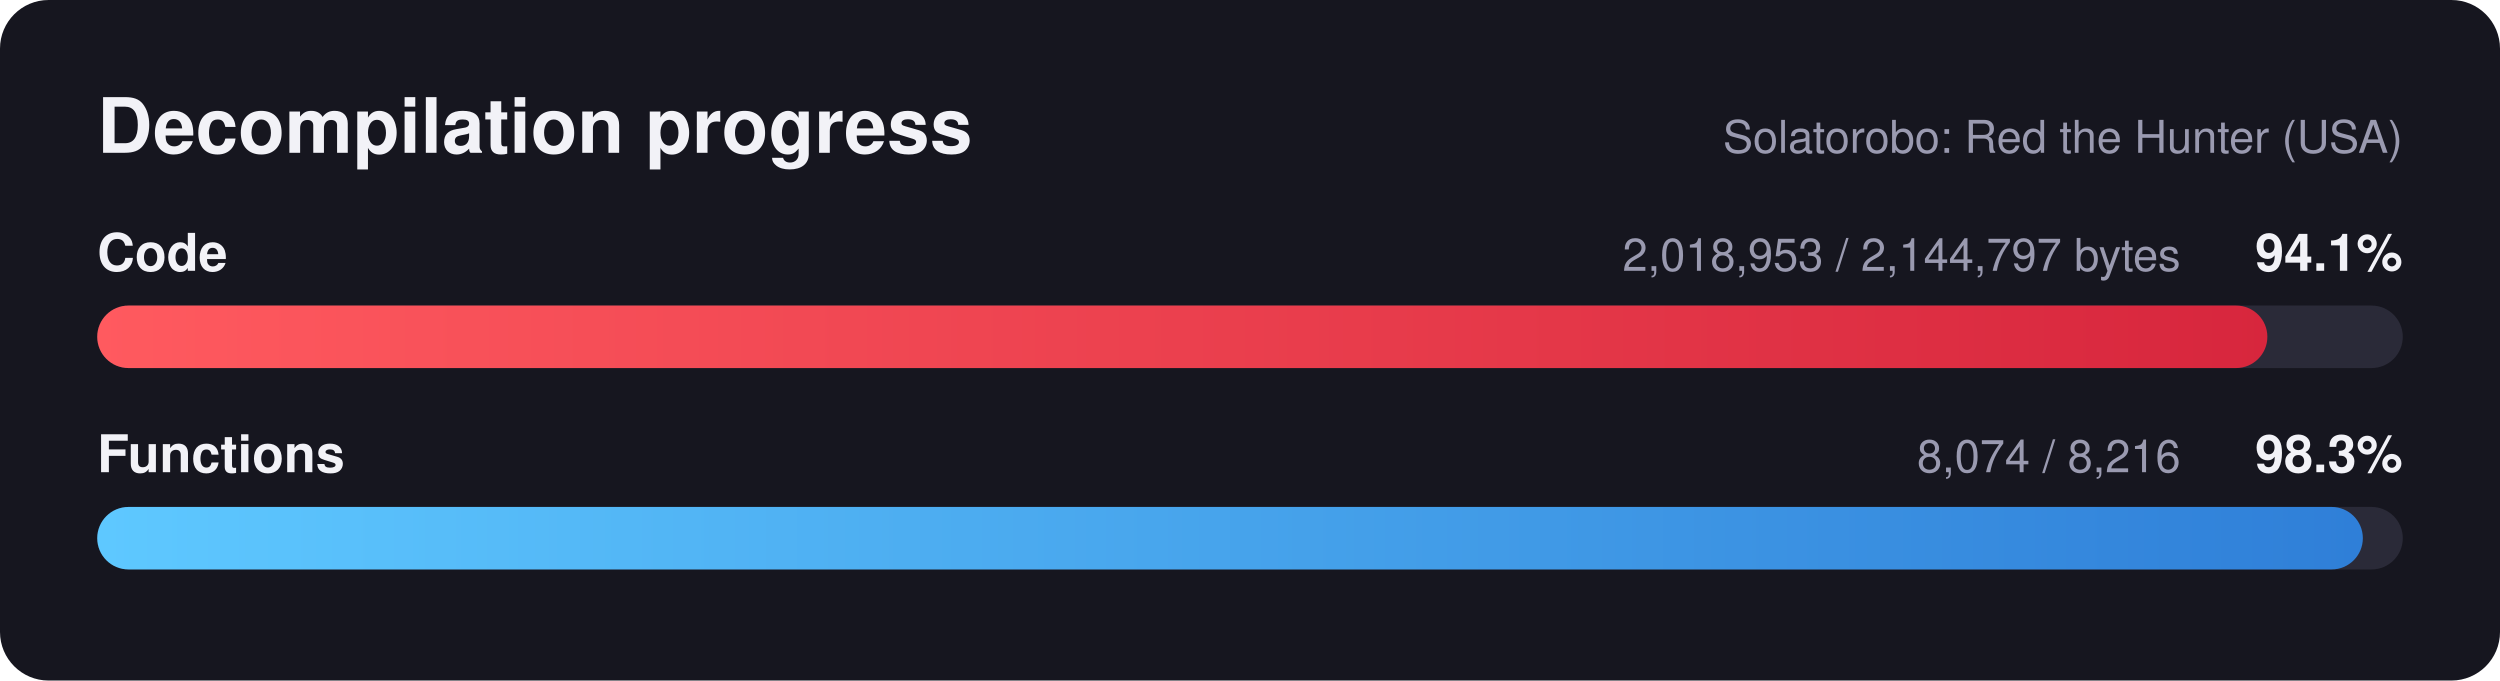
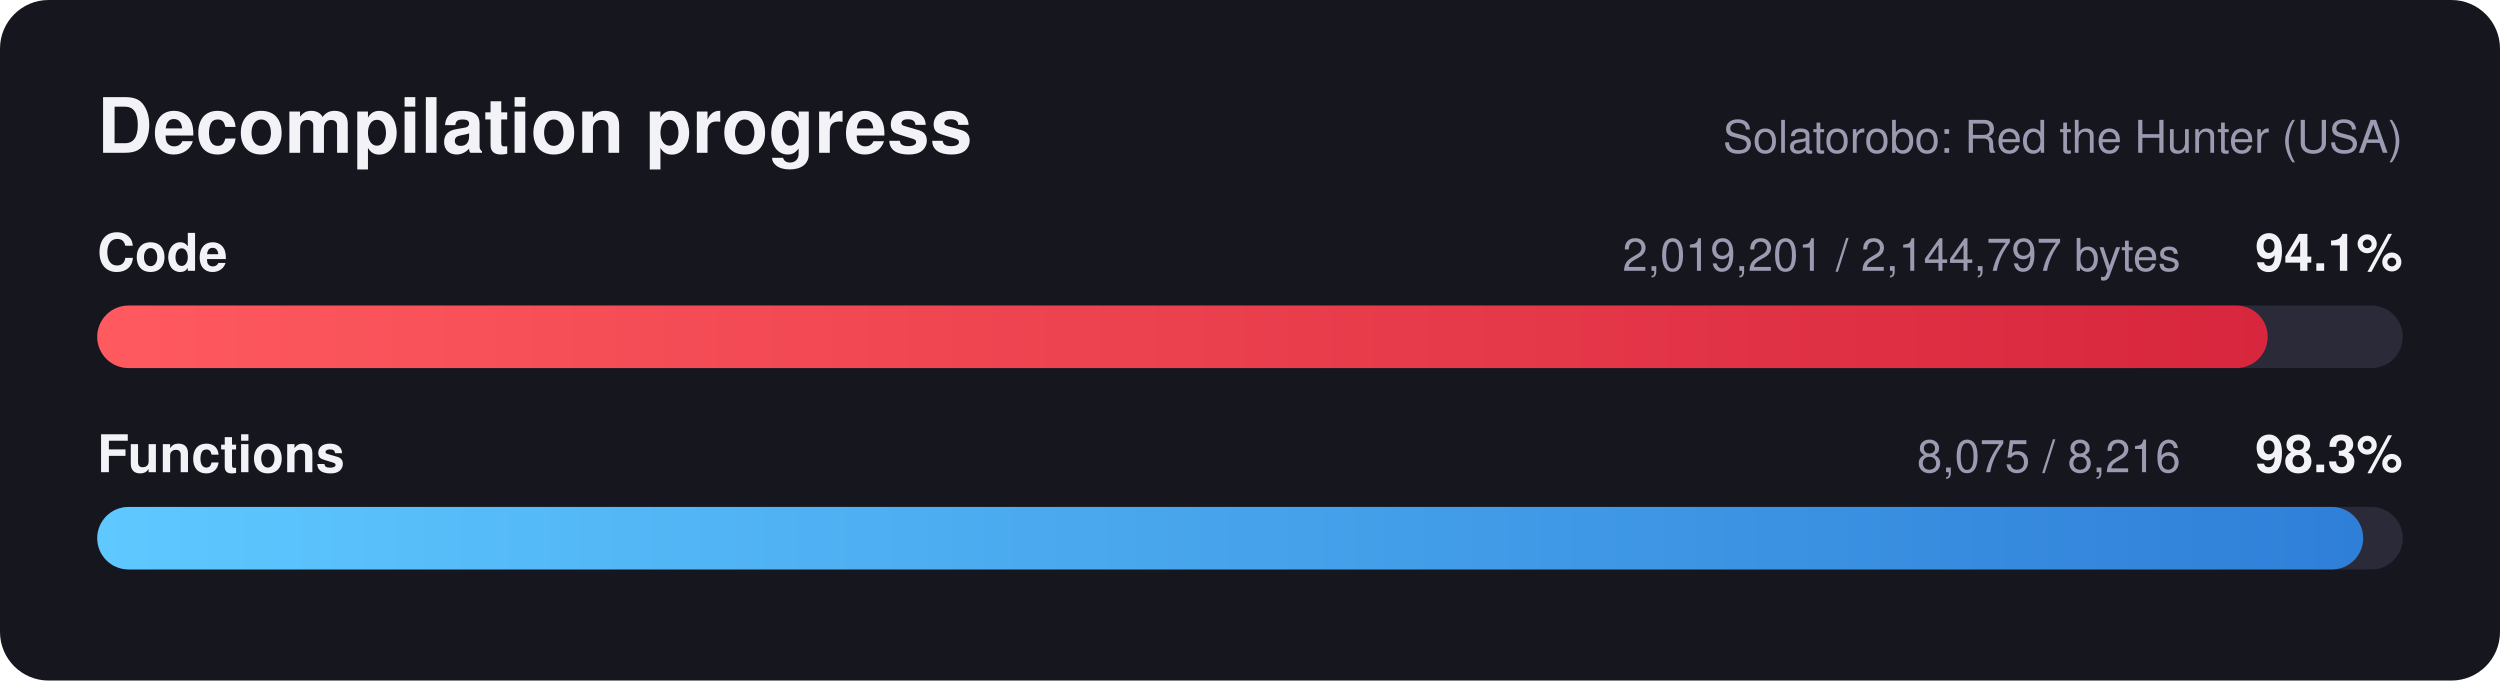
<svg xmlns="http://www.w3.org/2000/svg" width="720" height="196" viewBox="0 0 720 196" font-family="Segoe UI, Helvetica, Arial, sans-serif">
  <defs>
    <linearGradient id="red" x1="0" x2="1" y1="0" y2="0">
      <stop offset="0" stop-color="#ff5a5f" />
      <stop offset="1" stop-color="#d7263d" />
    </linearGradient>
    <linearGradient id="blue" x1="0" x2="1" y1="0" y2="0">
      <stop offset="0" stop-color="#5ec8ff" />
      <stop offset="1" stop-color="#2f7fd8" />
    </linearGradient>
  </defs>
  <rect width="720" height="196" rx="14" fill="#16161f" />
  <text x="28" y="44" fill="#f2f2f7" font-size="22" font-weight="700">Decompilation progress</text>
  <text x="692" y="44" fill="#9a9ab0" font-size="13" text-anchor="end">Solatorobo: Red the Hunter (USA)</text>
  <text x="28" y="78" fill="#f2f2f7" font-size="15" font-weight="600">Code</text>
  <text x="692" y="78" fill="#f2f2f7" font-size="15" font-weight="700" text-anchor="end">94.1%</text>
-   <text x="628" y="78" fill="#9a9ab0" font-size="13" text-anchor="end">2,018,953 / 2,144,797 bytes</text>
+   <text x="628" y="78" fill="#9a9ab0" font-size="13" text-anchor="end">2,019,201 / 2,144,797 bytes</text>
  <rect x="28" y="88" width="664" height="18" rx="9.0" fill="#2a2a38" />
-   <rect x="28" y="88" width="625.0" height="18" rx="9.0" fill="url(#red)" />
+   <rect x="28" y="88" width="625.1" height="18" rx="9.0" fill="url(#red)" />
  <text x="28" y="136" fill="#f2f2f7" font-size="15" font-weight="600">Functions</text>
  <text x="692" y="136" fill="#f2f2f7" font-size="15" font-weight="700" text-anchor="end">98.3%</text>
-   <text x="628" y="136" fill="#9a9ab0" font-size="13" text-anchor="end">8,074 / 8,216</text>
+   <text x="628" y="136" fill="#9a9ab0" font-size="13" text-anchor="end">8,075 / 8,216</text>
  <rect x="28" y="146" width="664" height="18" rx="9.0" fill="#2a2a38" />
-   <rect x="28" y="146" width="652.5" height="18" rx="9.0" fill="url(#blue)" />
+   <rect x="28" y="146" width="652.6" height="18" rx="9.0" fill="url(#blue)" />
</svg>
